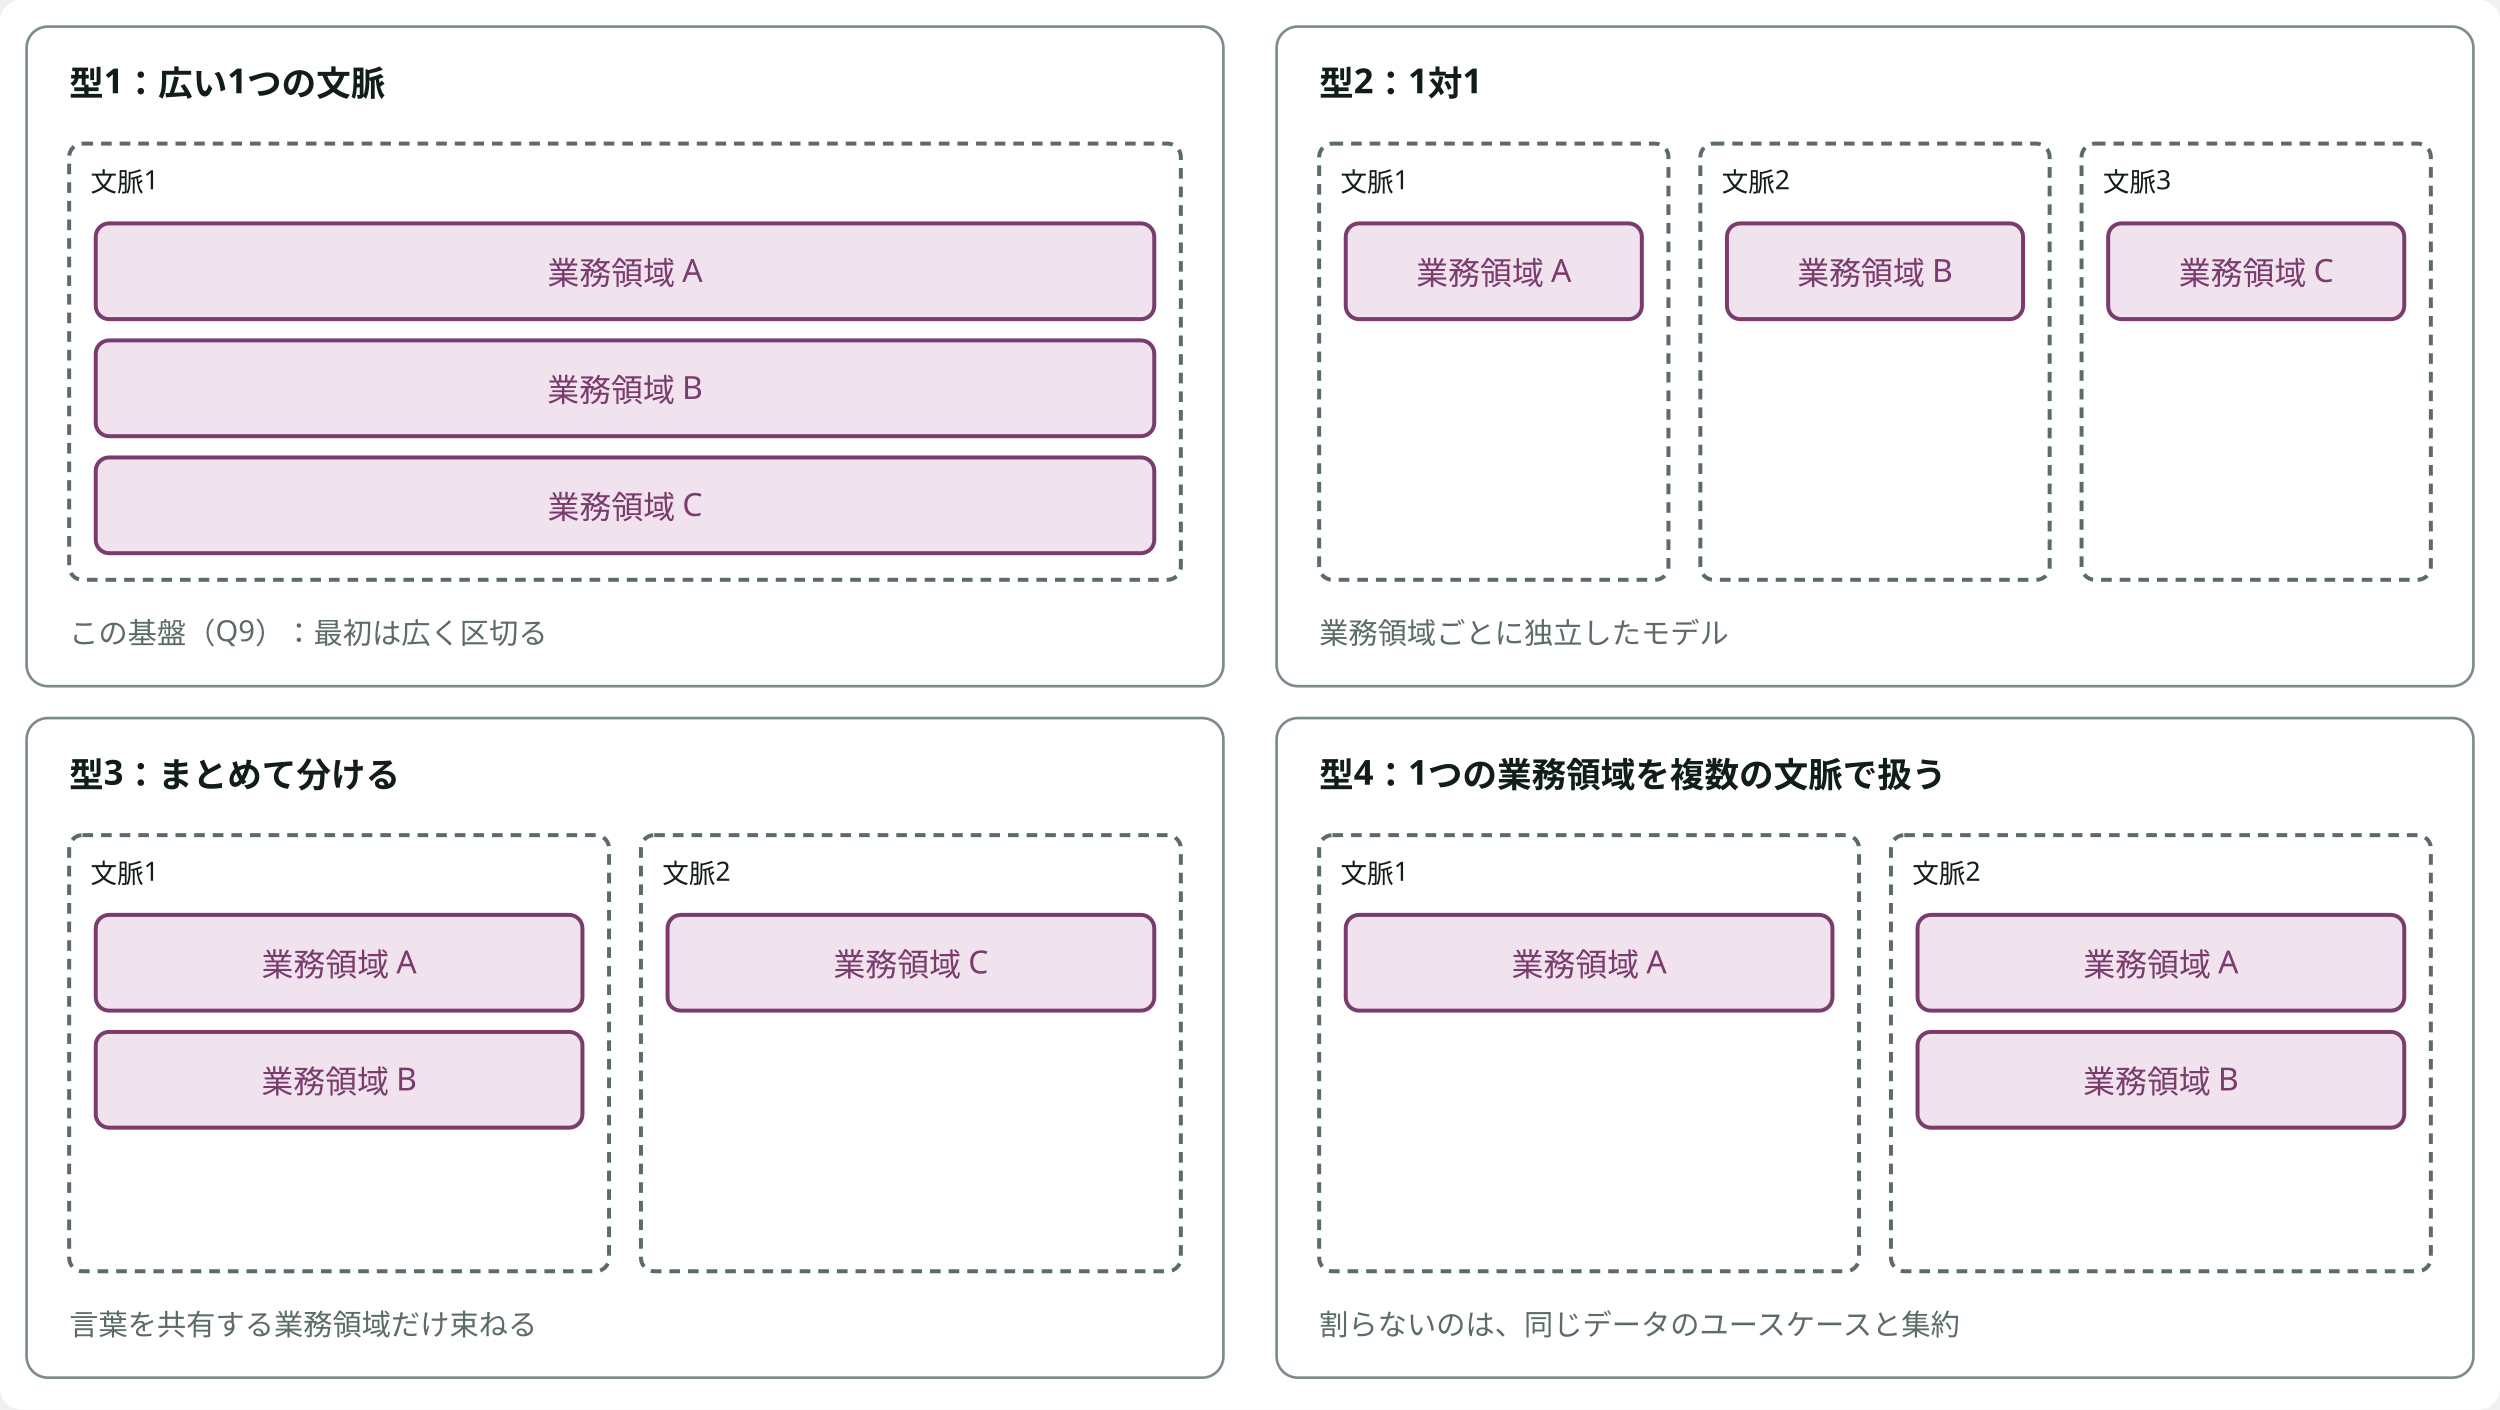
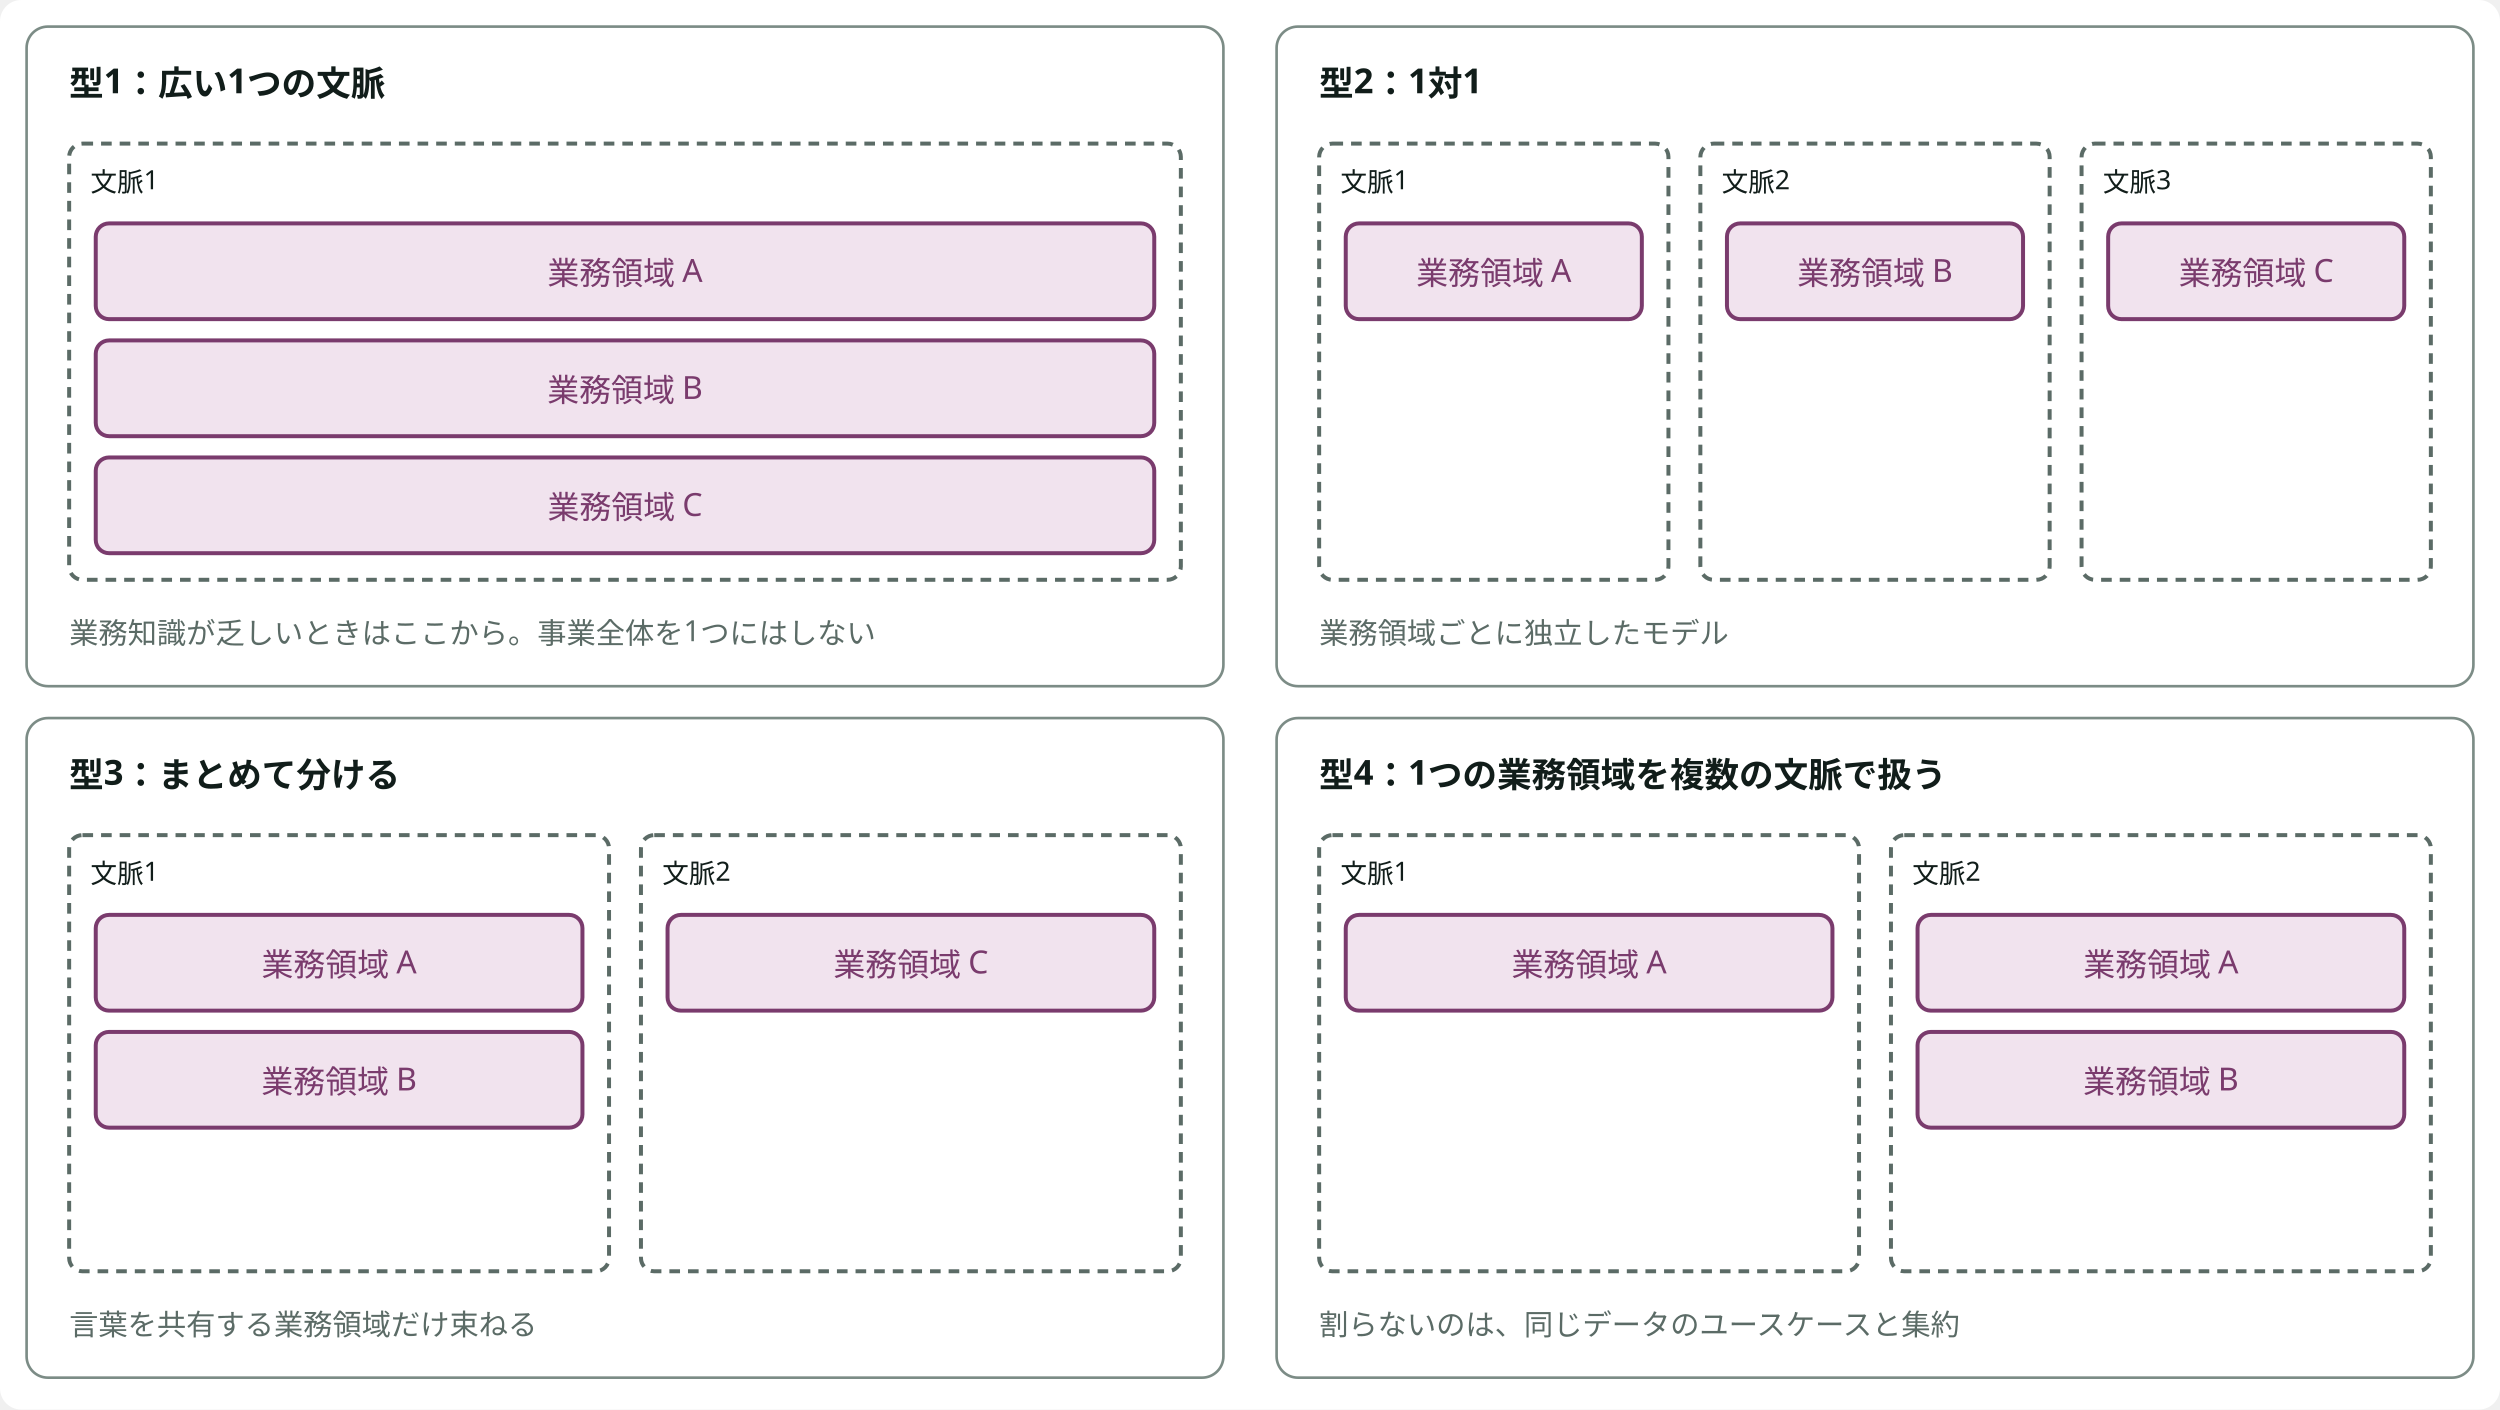
<svg viewBox="0 0 940 530" width="100%" style="min-width:860px;max-width:940px;display:block;margin:0 auto" role="img" aria-label="業務領域と区切られた文脈の対応の型" class="dsvg">
  <style data-dsvg="dark">.dsvg .canvas{fill:var(--dsvg-area-fill,#FFFFFF)}.dsvg .area{fill:var(--dsvg-area-fill,#FFFFFF);stroke:var(--dsvg-line,#7C8C86)}.dsvg .title{fill:var(--dsvg-ink,#111D1A);font-size:13px;font-weight:700}.dsvg .boundary{stroke:var(--dsvg-ink-soft,#5B6B66)}.dsvg .label.small{fill:var(--dsvg-ink,#111D1A);font-size:10px}.dsvg .box.kind-1{fill:var(--dsvg-kind-1-bg,#F1E3EE);stroke:var(--dsvg-kind-1,#7A3B6D)}.dsvg .label.kind-1{fill:var(--dsvg-kind-1,#7A3B6D);font-size:12px}.dsvg .note{fill:var(--dsvg-ink-soft,#5B6B66);font-size:11px}@media (prefers-color-scheme:dark){:root:not([data-theme="light"]) .dsvg,.dsvg:root:not([data-theme="light"]){--dsvg-area-fill:#22302D;--dsvg-line:#62756F;--dsvg-ink:#E6EEEB;--dsvg-ink-soft:#9DADA8;--dsvg-kind-1-bg:#2E1F2B;--dsvg-kind-1:#D094C2}}:root[data-theme="dark"] .dsvg{--dsvg-area-fill:#22302D;--dsvg-line:#62756F;--dsvg-ink:#E6EEEB;--dsvg-ink-soft:#9DADA8;--dsvg-kind-1-bg:#2E1F2B;--dsvg-kind-1:#D094C2}</style>
  <rect data-dsvg="canvas" class="canvas" x="0.0" y="0.0" width="940.0" height="530.0" fill="#FFFFFF" rx="8" />
  <rect class="area" x="10" y="10" width="450" height="248" fill="#FFFFFF" stroke="#7C8C86" stroke-width="1" rx="8" />
  <text class="title" x="26" y="36" text-anchor="start" font-family="Noto Sans JP, Hiragino Kaku Gothic ProN, sans-serif" font-size="13" font-weight="700" fill="#111D1A">型1：広い1つの文脈</text>
  <rect class="boundary" x="26.0" y="54" width="418.0" height="164" fill="none" stroke="#5B6B66" stroke-width="1.5" stroke-dasharray="4 3" rx="5" />
  <text class="label small" x="34.0" y="72" text-anchor="start" font-family="Noto Sans JP, Hiragino Kaku Gothic ProN, sans-serif" font-size="10" fill="#111D1A">文脈1</text>
  <rect class="box kind-1" x="36.0" y="84" width="398.0" height="36" fill="#F1E3EE" stroke="#7A3B6D" stroke-width="1.5" rx="5" />
  <text class="label kind-1" x="235.0" y="107" text-anchor="middle" font-family="Noto Sans JP, Hiragino Kaku Gothic ProN, sans-serif" font-size="12" fill="#7A3B6D">業務領域 A</text>
  <rect class="box kind-1" x="36.0" y="128" width="398.0" height="36" fill="#F1E3EE" stroke="#7A3B6D" stroke-width="1.5" rx="5" />
  <text class="label kind-1" x="235.0" y="151" text-anchor="middle" font-family="Noto Sans JP, Hiragino Kaku Gothic ProN, sans-serif" font-size="12" fill="#7A3B6D">業務領域 B</text>
  <rect class="box kind-1" x="36.0" y="172" width="398.0" height="36" fill="#F1E3EE" stroke="#7A3B6D" stroke-width="1.5" rx="5" />
  <text class="label kind-1" x="235.0" y="195" text-anchor="middle" font-family="Noto Sans JP, Hiragino Kaku Gothic ProN, sans-serif" font-size="12" fill="#7A3B6D">業務領域 C</text>
-   <text class="note" x="26" y="242" text-anchor="start" font-family="Noto Sans JP, Hiragino Kaku Gothic ProN, sans-serif" font-size="11" fill="#5B6B66">この基盤（Q9）：最初は広く区切る</text>
+   <text class="note" x="26" y="242" text-anchor="start" font-family="Noto Sans JP, Hiragino Kaku Gothic ProN, sans-serif" font-size="11" fill="#5B6B66">業務知識が乏しいときはここから。事業全体を1つにはしない</text>
  <rect class="area" x="480" y="10" width="450" height="248" fill="#FFFFFF" stroke="#7C8C86" stroke-width="1" rx="8" />
  <text class="title" x="496" y="36" text-anchor="start" font-family="Noto Sans JP, Hiragino Kaku Gothic ProN, sans-serif" font-size="13" font-weight="700" fill="#111D1A">型2：1対1</text>
  <rect class="boundary" x="496.0" y="54" width="131.333" height="164" fill="none" stroke="#5B6B66" stroke-width="1.5" stroke-dasharray="4 3" rx="5" />
  <text class="label small" x="504.0" y="72" text-anchor="start" font-family="Noto Sans JP, Hiragino Kaku Gothic ProN, sans-serif" font-size="10" fill="#111D1A">文脈1</text>
  <rect class="box kind-1" x="506.0" y="84" width="111.333" height="36" fill="#F1E3EE" stroke="#7A3B6D" stroke-width="1.5" rx="5" />
  <text class="label kind-1" x="561.667" y="107" text-anchor="middle" font-family="Noto Sans JP, Hiragino Kaku Gothic ProN, sans-serif" font-size="12" fill="#7A3B6D">業務領域 A</text>
  <rect class="boundary" x="639.333" y="54" width="131.333" height="164" fill="none" stroke="#5B6B66" stroke-width="1.5" stroke-dasharray="4 3" rx="5" />
  <text class="label small" x="647.333" y="72" text-anchor="start" font-family="Noto Sans JP, Hiragino Kaku Gothic ProN, sans-serif" font-size="10" fill="#111D1A">文脈2</text>
  <rect class="box kind-1" x="649.333" y="84" width="111.333" height="36" fill="#F1E3EE" stroke="#7A3B6D" stroke-width="1.5" rx="5" />
  <text class="label kind-1" x="705.0" y="107" text-anchor="middle" font-family="Noto Sans JP, Hiragino Kaku Gothic ProN, sans-serif" font-size="12" fill="#7A3B6D">業務領域 B</text>
  <rect class="boundary" x="782.667" y="54" width="131.333" height="164" fill="none" stroke="#5B6B66" stroke-width="1.5" stroke-dasharray="4 3" rx="5" />
  <text class="label small" x="790.667" y="72" text-anchor="start" font-family="Noto Sans JP, Hiragino Kaku Gothic ProN, sans-serif" font-size="10" fill="#111D1A">文脈3</text>
  <rect class="box kind-1" x="792.667" y="84" width="111.333" height="36" fill="#F1E3EE" stroke="#7A3B6D" stroke-width="1.5" rx="5" />
  <text class="label kind-1" x="848.333" y="107" text-anchor="middle" font-family="Noto Sans JP, Hiragino Kaku Gothic ProN, sans-serif" font-size="12" fill="#7A3B6D">業務領域 C</text>
  <text class="note" x="496" y="242" text-anchor="start" font-family="Noto Sans JP, Hiragino Kaku Gothic ProN, sans-serif" font-size="11" fill="#5B6B66">業務領域ごとに独立したモデル</text>
  <rect class="area" x="10" y="270" width="450" height="248" fill="#FFFFFF" stroke="#7C8C86" stroke-width="1" rx="8" />
  <text class="title" x="26" y="296" text-anchor="start" font-family="Noto Sans JP, Hiragino Kaku Gothic ProN, sans-serif" font-size="13" font-weight="700" fill="#111D1A">型3：まとめて分ける</text>
  <rect class="boundary" x="26.0" y="314" width="203.0" height="164" fill="none" stroke="#5B6B66" stroke-width="1.5" stroke-dasharray="4 3" rx="5" />
  <text class="label small" x="34.0" y="332" text-anchor="start" font-family="Noto Sans JP, Hiragino Kaku Gothic ProN, sans-serif" font-size="10" fill="#111D1A">文脈1</text>
  <rect class="box kind-1" x="36.0" y="344" width="183.0" height="36" fill="#F1E3EE" stroke="#7A3B6D" stroke-width="1.5" rx="5" />
  <text class="label kind-1" x="127.5" y="367" text-anchor="middle" font-family="Noto Sans JP, Hiragino Kaku Gothic ProN, sans-serif" font-size="12" fill="#7A3B6D">業務領域 A</text>
  <rect class="box kind-1" x="36.0" y="388" width="183.0" height="36" fill="#F1E3EE" stroke="#7A3B6D" stroke-width="1.5" rx="5" />
  <text class="label kind-1" x="127.5" y="411" text-anchor="middle" font-family="Noto Sans JP, Hiragino Kaku Gothic ProN, sans-serif" font-size="12" fill="#7A3B6D">業務領域 B</text>
  <rect class="boundary" x="241.0" y="314" width="203.0" height="164" fill="none" stroke="#5B6B66" stroke-width="1.5" stroke-dasharray="4 3" rx="5" />
  <text class="label small" x="249.0" y="332" text-anchor="start" font-family="Noto Sans JP, Hiragino Kaku Gothic ProN, sans-serif" font-size="10" fill="#111D1A">文脈2</text>
  <rect class="box kind-1" x="251.0" y="344" width="183.0" height="36" fill="#F1E3EE" stroke="#7A3B6D" stroke-width="1.5" rx="5" />
  <text class="label kind-1" x="342.5" y="367" text-anchor="middle" font-family="Noto Sans JP, Hiragino Kaku Gothic ProN, sans-serif" font-size="12" fill="#7A3B6D">業務領域 C</text>
  <text class="note" x="26" y="502" text-anchor="start" font-family="Noto Sans JP, Hiragino Kaku Gothic ProN, sans-serif" font-size="11" fill="#5B6B66">言葉を共有する業務領域だけ束ねる</text>
  <rect class="area" x="480" y="270" width="450" height="248" fill="#FFFFFF" stroke="#7C8C86" stroke-width="1" rx="8" />
  <text class="title" x="496" y="296" text-anchor="start" font-family="Noto Sans JP, Hiragino Kaku Gothic ProN, sans-serif" font-size="13" font-weight="700" fill="#111D1A">型4：1つの業務領域を複数の文脈で扱う</text>
  <rect class="boundary" x="496.0" y="314" width="203.0" height="164" fill="none" stroke="#5B6B66" stroke-width="1.5" stroke-dasharray="4 3" rx="5" />
  <text class="label small" x="504.0" y="332" text-anchor="start" font-family="Noto Sans JP, Hiragino Kaku Gothic ProN, sans-serif" font-size="10" fill="#111D1A">文脈1</text>
  <rect class="box kind-1" x="506.0" y="344" width="183.0" height="36" fill="#F1E3EE" stroke="#7A3B6D" stroke-width="1.5" rx="5" />
  <text class="label kind-1" x="597.5" y="367" text-anchor="middle" font-family="Noto Sans JP, Hiragino Kaku Gothic ProN, sans-serif" font-size="12" fill="#7A3B6D">業務領域 A</text>
  <rect class="boundary" x="711.0" y="314" width="203.0" height="164" fill="none" stroke="#5B6B66" stroke-width="1.5" stroke-dasharray="4 3" rx="5" />
  <text class="label small" x="719.0" y="332" text-anchor="start" font-family="Noto Sans JP, Hiragino Kaku Gothic ProN, sans-serif" font-size="10" fill="#111D1A">文脈2</text>
  <rect class="box kind-1" x="721.0" y="344" width="183.0" height="36" fill="#F1E3EE" stroke="#7A3B6D" stroke-width="1.5" rx="5" />
  <text class="label kind-1" x="812.5" y="367" text-anchor="middle" font-family="Noto Sans JP, Hiragino Kaku Gothic ProN, sans-serif" font-size="12" fill="#7A3B6D">業務領域 A</text>
  <rect class="box kind-1" x="721.0" y="388" width="183.0" height="36" fill="#F1E3EE" stroke="#7A3B6D" stroke-width="1.5" rx="5" />
  <text class="label kind-1" x="812.5" y="411" text-anchor="middle" font-family="Noto Sans JP, Hiragino Kaku Gothic ProN, sans-serif" font-size="12" fill="#7A3B6D">業務領域 B</text>
  <text class="note" x="496" y="502" text-anchor="start" font-family="Noto Sans JP, Hiragino Kaku Gothic ProN, sans-serif" font-size="11" fill="#5B6B66">割らないのは、同じデータのユースケースと集約</text>
</svg>
